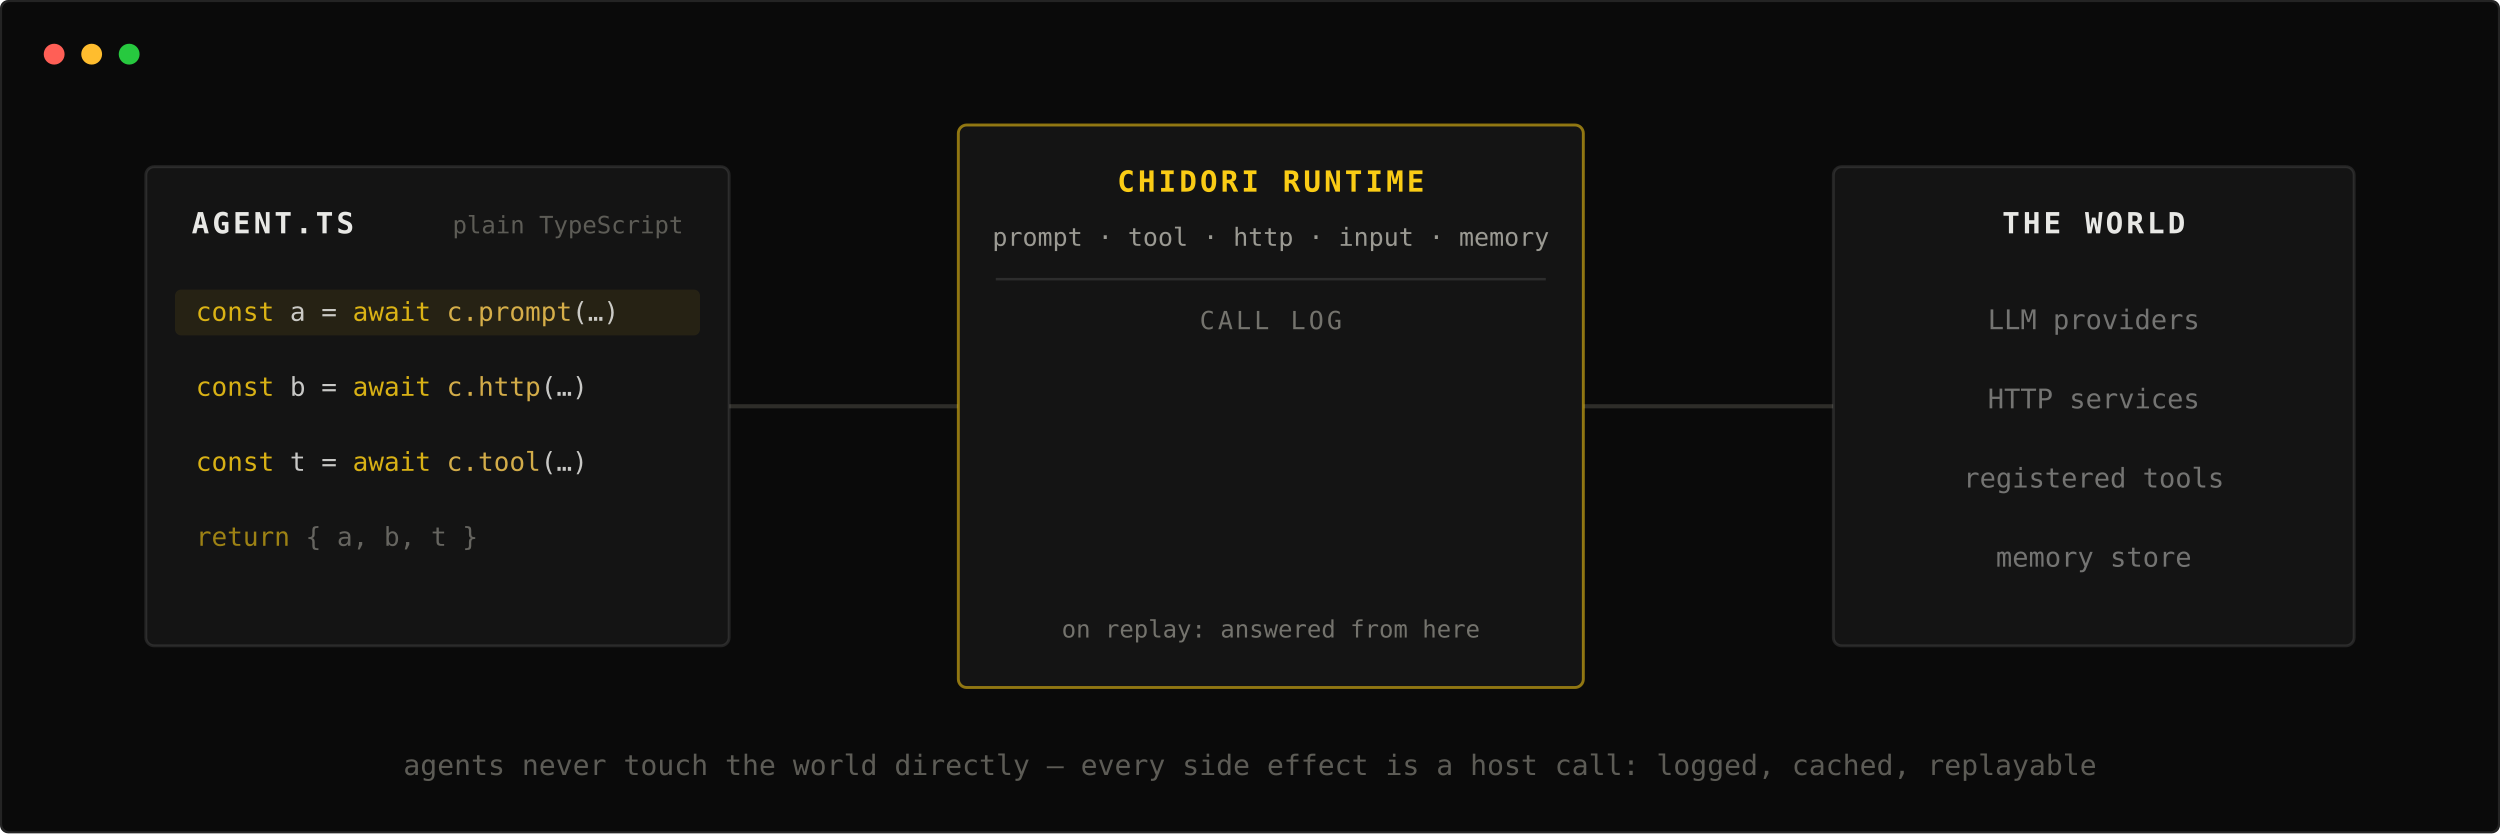
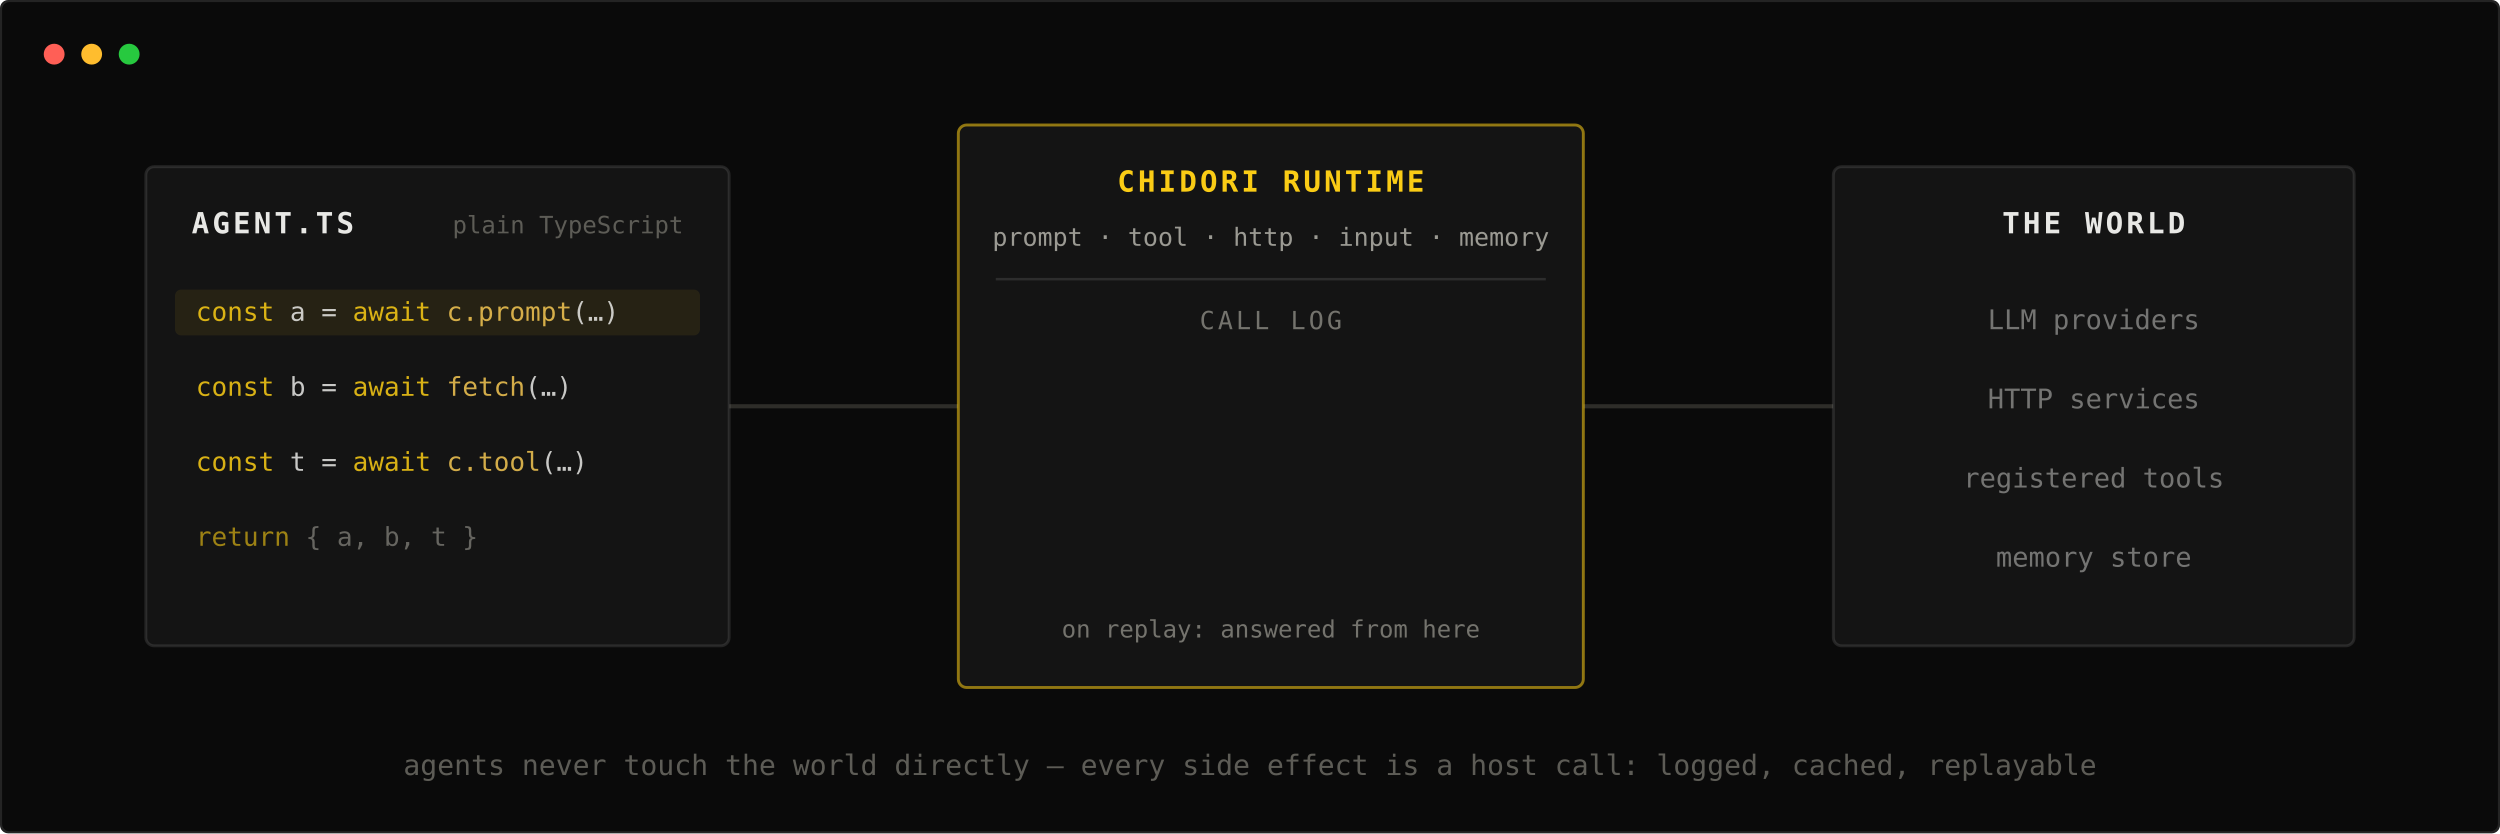
<svg xmlns="http://www.w3.org/2000/svg" width="1200" height="400" viewBox="0 0 1200 400" role="img" aria-label="Agents never touch the world directly: a TypeScript agent calls host functions on the Chidori runtime, the runtime performs the side effect against the world and records it in the call log.">
  <defs>
    <filter id="glow" x="-80%" y="-80%" width="260%" height="260%">
      <feGaussianBlur stdDeviation="4" result="b" />
      <feMerge>
        <feMergeNode in="b" />
        <feMergeNode in="SourceGraphic" />
      </feMerge>
    </filter>
    <clipPath id="frame">
      <rect width="1200" height="400" rx="4" />
    </clipPath>
  </defs>
  <style>
    text { font-family: 'JetBrains Mono','Berkeley Mono','SF Mono','DejaVu Sans Mono',Menlo,Consolas,ui-monospace,monospace; }
    .pulse { opacity: 0; animation: trip 4s linear infinite; }
    @keyframes trip {
      0%       { transform: translateX(350px);  opacity: 0; fill: #FACC15; }
      4%       { opacity: 1; }
      20%      { transform: translateX(610px);  fill: #FACC15; }
      28%      { transform: translateX(610px); }
      45%      { transform: translateX(1005px); fill: #FACC15; }
      55%      { transform: translateX(1005px); fill: #C9DA8A; }
      72%      { transform: translateX(610px);  fill: #C9DA8A; }
      78%      { transform: translateX(610px); }
      94%      { transform: translateX(350px);  opacity: 1; }
      97%,100% { transform: translateX(350px);  opacity: 0; }
    }
    .curline { animation: curline 12s steps(1) infinite; }
    @keyframes curline {
      0%, 32%   { transform: translateY(0); }
      33%, 65%  { transform: translateY(36px); }
      66%, 100% { transform: translateY(72px); }
    }
    .lbl { opacity: 0; animation-duration: 12s; animation-timing-function: linear; animation-iteration-count: infinite; }
    .lbl0 { animation-name: lbl0; } @keyframes lbl0 { 0% { opacity:0; } 2% { opacity:1; } 30% { opacity:1; } 33%,100% { opacity:0; } }
    .lbl1 { animation-name: lbl1; } @keyframes lbl1 { 0%,33% { opacity:0; } 35% { opacity:1; } 63% { opacity:1; } 66%,100% { opacity:0; } }
    .lbl2 { animation-name: lbl2; } @keyframes lbl2 { 0%,66% { opacity:0; } 68% { opacity:1; } 96% { opacity:1; } 99%,100% { opacity:0; } }
    .lg { opacity: 0; animation-duration: 12s; animation-timing-function: linear; animation-iteration-count: infinite; }
    .lg0 { animation-name: lg0; } @keyframes lg0 { 0%,23% { opacity:0; } 25% { opacity:1; } 96% { opacity:1; } 99%,100% { opacity:0; } }
    .lg1 { animation-name: lg1; } @keyframes lg1 { 0%,56% { opacity:0; } 58% { opacity:1; } 96% { opacity:1; } 99%,100% { opacity:0; } }
    .lg2 { animation-name: lg2; } @keyframes lg2 { 0%,90% { opacity:0; } 92% { opacity:1; } 97% { opacity:1; } 100% { opacity:0; } }
    .wr { animation-duration: 12s; animation-timing-function: linear; animation-iteration-count: infinite; }
    .wr0 { animation-name: wr0; } @keyframes wr0 { 0%,14% { opacity:0.45; } 15.5% { opacity:1; } 18.5% { opacity:1; } 21%,100% { opacity:0.45; } }
    .wr1 { animation-name: wr1; } @keyframes wr1 { 0%,47% { opacity:0.45; } 48.5% { opacity:1; } 51.5% { opacity:1; } 54%,100% { opacity:0.45; } }
    .wr2 { animation-name: wr2; } @keyframes wr2 { 0%,80% { opacity:0.45; } 81.5% { opacity:1; } 84.5% { opacity:1; } 87%,100% { opacity:0.45; } }
    @media (prefers-reduced-motion: reduce) {
      .pulse, .curline, .lbl, .lg, .wr { animation: none !important; }
      .pulse { opacity: 0; }
      .lg, .lbl0 { opacity: 1; }
      .wr { opacity: 0.45; }
    }
  </style>
  <g clip-path="url(#frame)">
    <rect width="1200" height="400" fill="#0A0A0A" />
    <g>
      <circle cx="26" cy="26" r="5" fill="#FF5F56" />
      <circle cx="44" cy="26" r="5" fill="#FFBD2E" />
      <circle cx="62" cy="26" r="5" fill="#27C93F" />
    </g>
    <line x1="350" y1="195" x2="460" y2="195" stroke="#2e2d29" stroke-width="2" />
    <line x1="760" y1="195" x2="880" y2="195" stroke="#2e2d29" stroke-width="2" />
    <rect x="70" y="80" width="280" height="230" rx="4" fill="#141414" stroke="#E8E8E5" stroke-opacity="0.12" stroke-width="1.4" />
    <text x="92" y="112" font-size="14" font-weight="700" letter-spacing="1.5" fill="#E8E8E5">AGENT.TS</text>
    <text x="328" y="112" text-anchor="end" font-size="11.5" fill="#5d5c56">plain TypeScript</text>
    <g class="curline">
      <rect x="84" y="139" width="252" height="22" rx="3" fill="#FACC15" opacity="0.08" />
    </g>
    <g font-size="12.5" fill="#E8E8E5" opacity="0.85">
      <text x="94" y="154">
        <tspan fill="#FACC15">const</tspan> a = <tspan fill="#FACC15">await</tspan>
        <tspan fill="#F4C752">c.prompt</tspan>(…)</text>
      <text x="94" y="190">
        <tspan fill="#FACC15">const</tspan> b = <tspan fill="#FACC15">await</tspan>
-         <tspan fill="#F4C752">c.http</tspan>(…)</text>
+         <tspan fill="#F4C752">fetch</tspan>(…)</text>
      <text x="94" y="226">
        <tspan fill="#FACC15">const</tspan> t = <tspan fill="#FACC15">await</tspan>
        <tspan fill="#F4C752">c.tool</tspan>(…)</text>
      <text x="94" y="262" fill="#74736d">
        <tspan fill="#FACC15" fill-opacity="0.7">return</tspan> { a, b, t }</text>
    </g>
    <rect x="460" y="60" width="300" height="270" rx="4" fill="#141414" stroke="#FACC15" stroke-opacity="0.55" stroke-width="1.4" />
    <text x="610" y="92" text-anchor="middle" font-size="14" font-weight="700" letter-spacing="1.5" fill="#FACC15">CHIDORI RUNTIME</text>
    <text x="610" y="118" text-anchor="middle" font-size="12" fill="#9b9a93">prompt · tool · http · input · memory</text>
    <line x1="478" y1="134" x2="742" y2="134" stroke="#E8E8E5" stroke-opacity="0.12" stroke-width="1.2" />
    <text x="610" y="158" text-anchor="middle" font-size="12" letter-spacing="1.5" fill="#74736d">CALL LOG</text>
    <g font-size="12.5">
      <g class="lg lg0">
        <rect x="482" y="172" width="256" height="26" rx="3" fill="#1C1C1C" />
        <text x="494" y="190" fill="#9b9a93">seq 0 · prompt <tspan fill="#C9DA8A">✓ recorded</tspan>
        </text>
      </g>
      <g class="lg lg1">
        <rect x="482" y="204" width="256" height="26" rx="3" fill="#1C1C1C" />
        <text x="494" y="222" fill="#9b9a93">seq 1 · http <tspan fill="#C9DA8A">✓ recorded</tspan>
        </text>
      </g>
      <g class="lg lg2">
        <rect x="482" y="236" width="256" height="26" rx="3" fill="#1C1C1C" />
        <text x="494" y="254" fill="#9b9a93">seq 2 · tool <tspan fill="#C9DA8A">✓ recorded</tspan>
        </text>
      </g>
    </g>
    <text x="610" y="306" text-anchor="middle" font-size="11.5" fill="#74736d">on replay: answered from here</text>
    <rect x="880" y="80" width="250" height="230" rx="4" fill="#141414" stroke="#E8E8E5" stroke-opacity="0.12" stroke-width="1.4" />
    <text x="1005" y="112" text-anchor="middle" font-size="14" font-weight="700" letter-spacing="1.5" fill="#E8E8E5">THE WORLD</text>
    <g font-size="13" fill="#E8E8E5" text-anchor="middle">
      <text class="wr wr0" x="1005" y="158" opacity="0.45">LLM providers</text>
      <text class="wr wr1" x="1005" y="196" opacity="0.45">HTTP services</text>
      <text class="wr wr2" x="1005" y="234" opacity="0.45">registered tools</text>
      <text x="1005" y="272" opacity="0.45">memory store</text>
    </g>
    <g font-size="13" text-anchor="middle">
      <text class="lbl lbl0" x="610" y="42" fill="#F4C752">chidori.prompt("summarize this…")</text>
-       <text class="lbl lbl1" x="610" y="42" fill="#F4C752">chidori.http("https://api…")</text>
+       <text class="lbl lbl1" x="610" y="42" fill="#F4C752">fetch("https://api…")</text>
      <text class="lbl lbl2" x="610" y="42" fill="#F4C752">chidori.tool("search", { q })</text>
    </g>
    <g class="pulse">
      <circle cx="0" cy="195" r="6" filter="url(#glow)" />
    </g>
    <text x="600" y="372" text-anchor="middle" font-size="13.5" fill="#5d5c56">agents never touch the world directly — every side effect is a host call: logged, cached, replayable</text>
  </g>
  <rect x="0.5" y="0.5" width="1199" height="399" rx="4" fill="none" stroke="#E8E8E5" stroke-opacity="0.12" />
</svg>
